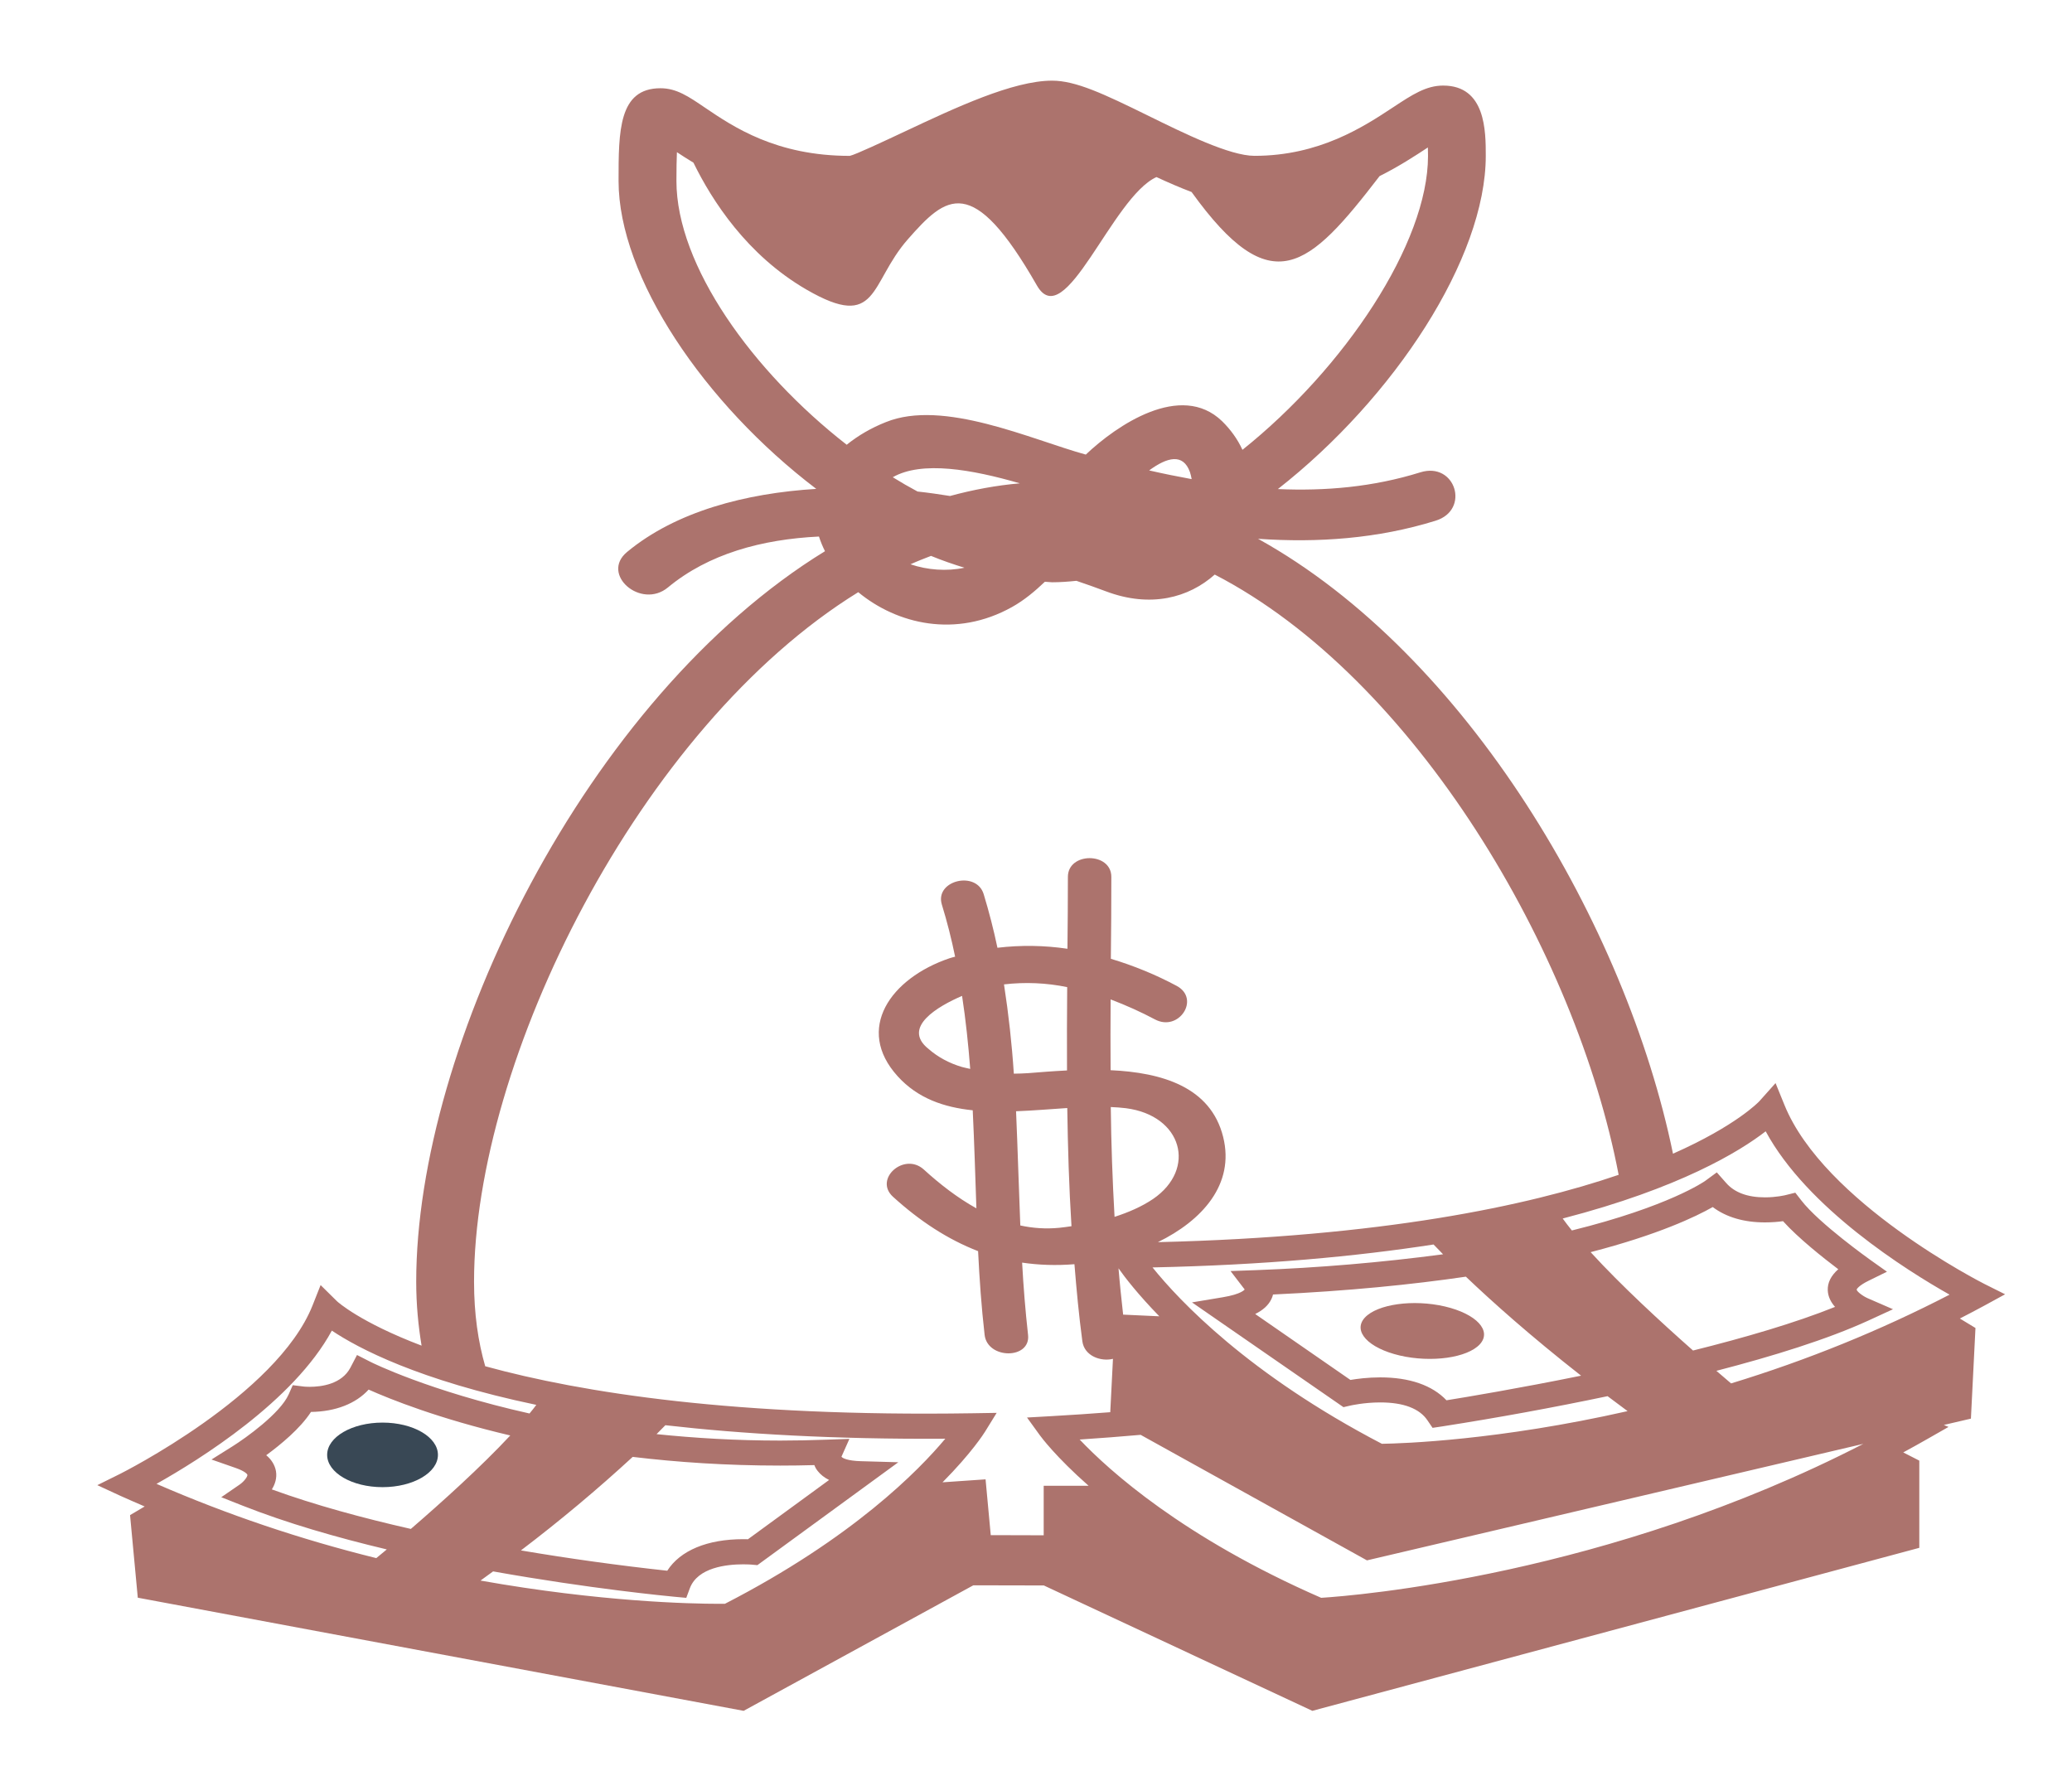
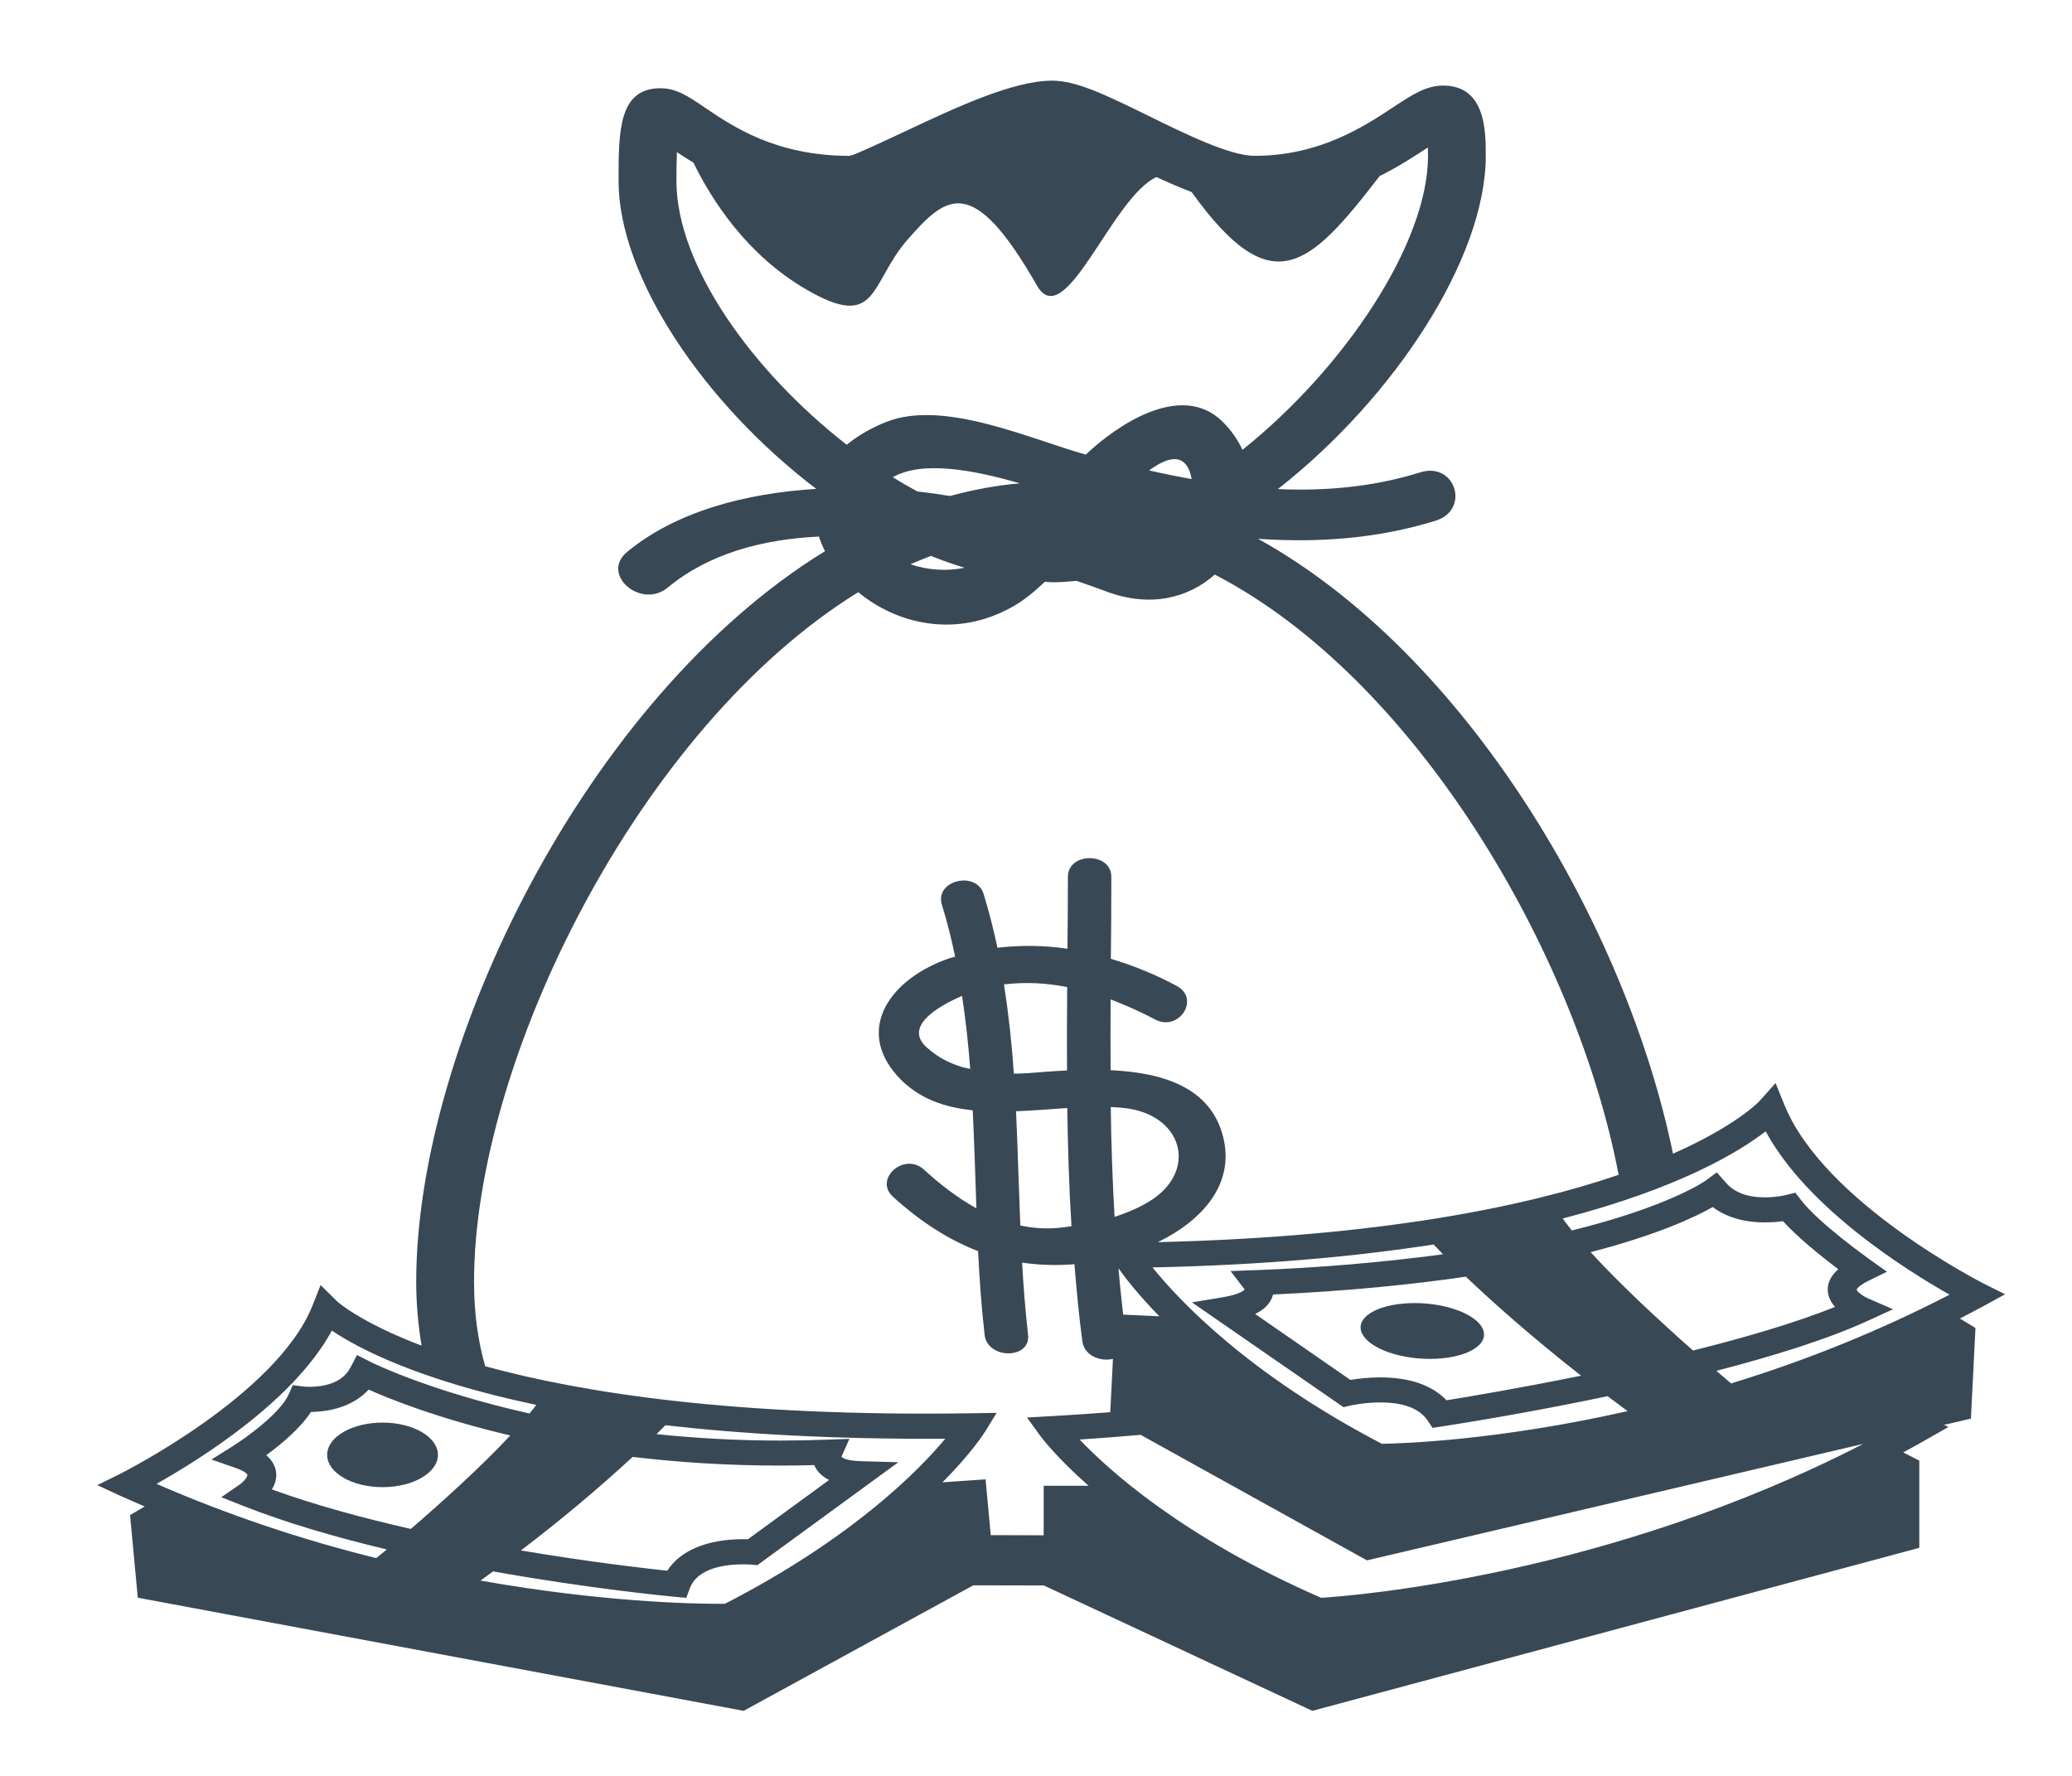
<svg xmlns="http://www.w3.org/2000/svg" width="56" height="48" viewBox="0 0 56 48" fill="none">
  <g id="emojione-monotone:money-bag">
    <path id="Vector" d="M10.339 40.196C11.166 40.196 11.836 39.805 11.836 39.323C11.836 38.841 11.166 38.451 10.339 38.451C9.512 38.451 8.842 38.841 8.842 39.323C8.842 39.805 9.512 40.196 10.339 40.196Z" fill="#394855" />
-     <path id="Vector_2" d="M54.192 34.983L53.63 34.702C53.587 34.68 49.293 32.503 48.226 29.86L47.988 29.275L47.548 29.767C47.534 29.782 46.924 30.427 45.216 31.183C43.952 25.034 39.652 17.693 34.001 14.563C35.616 14.675 37.237 14.56 38.801 14.074C39.743 13.782 39.336 12.47 38.386 12.767C37.104 13.166 35.819 13.275 34.537 13.219C37.685 10.754 40.156 6.975 40.156 4.212C40.156 3.549 40.156 2.313 39.005 2.313C38.542 2.313 38.169 2.559 37.652 2.9C36.86 3.422 35.663 4.212 33.906 4.212C33.236 4.212 32.011 3.609 31.026 3.124C29.836 2.539 29.075 2.18 28.436 2.18C27.377 2.18 25.821 2.911 24.448 3.557C23.889 3.819 23.125 4.179 22.967 4.213C20.977 4.213 19.821 3.429 19.054 2.91C18.607 2.606 18.283 2.385 17.851 2.385C16.718 2.385 16.718 3.546 16.718 4.891C16.718 7.486 19.032 10.912 22.061 13.214C20.152 13.331 18.27 13.824 16.948 14.919C16.218 15.523 17.324 16.48 18.052 15.878C19.151 14.967 20.593 14.577 22.134 14.502C22.178 14.636 22.231 14.768 22.297 14.898C15.838 18.865 11.249 28.283 11.249 34.641C11.249 35.268 11.306 35.836 11.394 36.371C9.728 35.738 9.121 35.184 9.109 35.172L8.665 34.734L8.447 35.285C7.482 37.712 3.286 39.816 3.244 39.838L2.63 40.142L3.255 40.431C3.474 40.532 3.691 40.621 3.91 40.718L3.515 40.952L3.724 43.184L20.098 46.242L26.306 42.849C26.932 42.852 27.566 42.853 28.212 42.853L35.468 46.242L51.873 41.836V39.479L51.439 39.257C51.656 39.139 51.872 39.02 52.088 38.896L52.663 38.568L52.536 38.515L53.268 38.344L53.391 35.894L52.969 35.638C53.194 35.523 53.418 35.405 53.643 35.283L54.192 34.983ZM18.282 4.891C18.282 4.565 18.287 4.311 18.295 4.113C18.426 4.201 18.579 4.298 18.742 4.397C19.243 5.422 20.191 6.898 21.798 7.828C23.751 8.959 23.491 7.659 24.533 6.472C25.574 5.286 26.279 4.665 28.024 7.715C28.784 9.045 30.052 5.329 31.256 4.786C31.575 4.934 31.893 5.072 32.205 5.19C34.366 8.192 35.367 7.256 37.286 4.76C37.814 4.496 38.247 4.212 38.591 3.986C38.593 4.054 38.595 4.129 38.595 4.214C38.595 6.571 36.341 9.952 33.58 12.158C33.45 11.875 33.263 11.613 33.029 11.384C31.914 10.306 30.172 11.502 29.346 12.287C27.881 11.884 25.494 10.776 23.938 11.411C23.551 11.564 23.195 11.77 22.884 12.021C20.341 10.04 18.282 7.179 18.282 4.891ZM32.207 12.95C31.822 12.88 31.439 12.802 31.058 12.715C31.538 12.362 31.977 12.238 32.162 12.764C32.182 12.821 32.194 12.886 32.207 12.95ZM25.676 13.406C25.391 13.36 25.099 13.318 24.798 13.285C24.57 13.163 24.347 13.034 24.129 12.899C24.914 12.449 26.269 12.689 27.563 13.064C26.924 13.119 26.294 13.238 25.676 13.406ZM26.066 15.345C25.585 15.448 25.06 15.406 24.608 15.252C24.791 15.169 24.977 15.097 25.163 15.025C25.463 15.149 25.764 15.252 26.066 15.345ZM10.17 42.114C8.12 41.607 6.131 40.935 4.23 40.107C5.396 39.452 7.937 37.868 8.969 35.965C9.678 36.44 11.312 37.306 14.495 37.972C14.441 38.047 14.375 38.127 14.311 38.205C11.594 37.597 10.049 36.828 10.024 36.815L9.649 36.624L9.47 36.967C9.233 37.416 8.679 37.484 8.371 37.484C8.285 37.484 8.227 37.479 8.219 37.478L7.912 37.44L7.801 37.691C7.572 38.204 6.634 38.873 6.29 39.089L5.716 39.449L6.372 39.678C6.617 39.764 6.683 39.842 6.686 39.863C6.695 39.913 6.591 40.047 6.48 40.124L5.98 40.468L6.562 40.698C7.753 41.168 9.104 41.558 10.454 41.879C10.346 41.969 10.253 42.046 10.17 42.114ZM17.1 39.378C18.301 39.522 19.633 39.613 21.087 39.613H21.087C21.39 39.613 21.697 39.609 22.01 39.6C22.03 39.656 22.06 39.709 22.098 39.757C22.175 39.856 22.278 39.938 22.408 40.002L20.215 41.604C20.174 41.602 20.132 41.602 20.09 41.602C19.113 41.602 18.384 41.909 18.034 42.455C16.709 42.311 15.39 42.128 14.079 41.906C15.133 41.105 16.141 40.261 17.1 39.378ZM7.347 40.257C7.433 40.118 7.489 39.95 7.459 39.767C7.43 39.601 7.337 39.448 7.195 39.333C7.581 39.05 8.113 38.614 8.405 38.163C9.069 38.154 9.617 37.939 9.963 37.559C10.545 37.819 11.855 38.344 13.791 38.799C13 39.648 11.934 40.609 11.104 41.325C9.812 41.032 8.51 40.68 7.347 40.257ZM19.594 43.348L19.418 43.349C18.678 43.349 16.226 43.297 12.987 42.721C13.101 42.639 13.218 42.554 13.327 42.473C15.955 42.943 18.075 43.144 18.234 43.159L18.548 43.188L18.645 42.927C18.858 42.365 19.64 42.282 20.089 42.282C20.212 42.282 20.294 42.288 20.303 42.289L20.47 42.304L24.279 39.523L23.261 39.494C22.921 39.484 22.777 39.418 22.742 39.374L22.957 38.891L22.361 38.912C21.926 38.928 21.502 38.937 21.087 38.937C19.887 38.937 18.773 38.869 17.745 38.763L17.983 38.522C20.06 38.759 22.546 38.905 25.548 38.887C24.831 39.746 23.044 41.572 19.594 43.348ZM28.208 40.157V41.497C27.719 41.497 27.243 41.496 26.777 41.493L26.637 39.985L25.474 40.065C26.258 39.274 26.592 38.746 26.622 38.698L26.937 38.188L26.271 38.199C19.896 38.298 15.739 37.649 13.114 36.928C12.923 36.266 12.812 35.517 12.812 34.642C12.812 28.677 17.273 19.66 23.196 16.006C24.245 16.873 25.836 17.253 27.349 16.409C27.681 16.224 27.969 15.982 28.24 15.724C28.305 15.725 28.371 15.738 28.436 15.738C28.653 15.738 28.873 15.722 29.092 15.699C29.369 15.793 29.641 15.889 29.893 15.984C31.098 16.438 32.128 16.156 32.831 15.53C38.256 18.335 42.603 25.756 43.747 31.754C41.267 32.602 37.332 33.429 31.294 33.574C32.485 32.993 33.379 32.014 33.058 30.729C32.72 29.371 31.391 28.989 30.016 28.926C30.012 28.288 30.012 27.651 30.017 27.013C30.439 27.173 30.844 27.356 31.212 27.552C31.861 27.901 32.449 26.997 31.804 26.648C31.244 26.348 30.647 26.102 30.023 25.915C30.032 25.176 30.036 24.439 30.036 23.701C30.037 23.026 28.862 23.026 28.862 23.701C28.862 24.35 28.857 24.997 28.85 25.644C28.225 25.551 27.587 25.542 26.958 25.617C26.856 25.131 26.732 24.649 26.587 24.171C26.392 23.52 25.258 23.795 25.455 24.448C25.599 24.917 25.717 25.384 25.814 25.858C25.764 25.874 25.71 25.882 25.661 25.901C24.07 26.44 23.099 27.812 24.263 29.092C24.805 29.689 25.514 29.93 26.29 30.01C26.332 30.893 26.359 31.777 26.389 32.66C25.869 32.371 25.396 32.001 24.967 31.61C24.436 31.131 23.606 31.87 24.137 32.349C24.858 33.004 25.615 33.5 26.435 33.817C26.472 34.572 26.525 35.328 26.611 36.078C26.686 36.745 27.862 36.748 27.785 36.078C27.713 35.429 27.66 34.779 27.625 34.127C28.072 34.193 28.541 34.21 29.039 34.17C29.095 34.864 29.16 35.559 29.253 36.254C29.307 36.652 29.752 36.808 30.08 36.728L30.007 38.17C29.49 38.21 28.962 38.246 28.412 38.277L27.757 38.314L28.106 38.796C28.141 38.844 28.538 39.38 29.422 40.159H28.208V40.157ZM49.596 35.324C48.516 35.758 47.15 36.156 45.758 36.503C44.902 35.747 43.807 34.739 42.99 33.844C44.811 33.373 45.83 32.887 46.29 32.625C46.653 32.899 47.134 33.041 47.704 33.04C47.893 33.04 48.061 33.025 48.19 33.007C48.602 33.464 49.267 33.991 49.683 34.306C49.486 34.479 49.391 34.67 49.399 34.876C49.406 35.053 49.488 35.202 49.596 35.324ZM43.448 37.737C43.623 37.869 43.804 38.004 43.989 38.141C40.505 38.93 37.912 39.016 37.348 39.024C33.74 37.143 31.87 35.153 31.149 34.257C34.168 34.193 36.664 33.959 38.745 33.637C38.83 33.726 38.915 33.814 39.002 33.902C37.329 34.124 35.643 34.267 33.952 34.33L33.258 34.355L33.64 34.853C33.639 34.854 33.561 34.978 33.049 35.063L32.216 35.202L36.31 38.034L36.501 37.99C36.506 37.989 36.867 37.906 37.303 37.906C37.933 37.906 38.364 38.07 38.58 38.39L38.718 38.593L38.985 38.553C40.482 38.319 41.97 38.047 43.448 37.737ZM31.333 35.578L30.355 35.533C30.309 35.116 30.264 34.699 30.23 34.281C30.401 34.525 30.754 34.983 31.333 35.578ZM30.123 32.89C30.067 31.901 30.032 30.912 30.021 29.922C30.162 29.927 30.301 29.938 30.433 29.954C31.953 30.151 32.35 31.594 31.164 32.407C30.854 32.616 30.498 32.769 30.123 32.89ZM39.094 37.848C38.709 37.442 38.096 37.229 37.304 37.229C36.973 37.229 36.682 37.267 36.498 37.298L33.924 35.516C34.138 35.411 34.282 35.278 34.361 35.115C34.381 35.074 34.396 35.032 34.406 34.989C36.446 34.894 38.165 34.72 39.618 34.507C40.323 35.179 41.358 36.106 42.732 37.183C41.045 37.526 39.638 37.761 39.094 37.848ZM28.845 29.949C28.861 31.013 28.892 32.08 28.959 33.143C28.848 33.158 28.739 33.176 28.629 33.186C28.26 33.222 27.909 33.195 27.576 33.123C27.534 32.095 27.506 31.065 27.461 30.036C27.923 30.018 28.391 29.979 28.845 29.949ZM27.401 29.02C27.348 28.213 27.259 27.408 27.135 26.607C27.705 26.54 28.284 26.565 28.843 26.681C28.836 27.431 28.835 28.182 28.838 28.933C28.461 28.951 28.103 28.981 27.787 29.006C27.659 29.014 27.53 29.019 27.401 29.02ZM26.222 28.891C26.149 28.874 26.077 28.861 26.002 28.84C25.658 28.74 25.347 28.572 25.094 28.35C24.36 27.765 25.367 27.19 26.002 26.918C26.102 27.571 26.171 28.231 26.222 28.891ZM35.707 43.187C31.977 41.558 29.975 39.747 29.18 38.909C29.752 38.872 30.292 38.828 30.828 38.782L36.945 42.175L50.36 39.026C43.442 42.589 36.607 43.131 35.707 43.187ZM46.786 37.392C46.676 37.298 46.545 37.187 46.389 37.052C47.916 36.657 49.392 36.199 50.493 35.695L51.162 35.387L50.483 35.092C50.331 35.025 50.182 34.903 50.18 34.856C50.182 34.839 50.242 34.745 50.502 34.617L50.999 34.373L50.557 34.059C50.544 34.049 49.166 33.072 48.682 32.443L48.522 32.237L48.248 32.305C48.245 32.305 48.01 32.363 47.704 32.363C47.231 32.364 46.877 32.232 46.651 31.972L46.4 31.688L46.085 31.919C46.069 31.931 45.095 32.613 42.483 33.258C42.397 33.152 42.315 33.044 42.235 32.935C45.402 32.114 47.02 31.121 47.721 30.578C48.847 32.659 51.528 34.336 52.691 34.993C50.822 35.96 48.844 36.763 46.786 37.392Z" fill="#AC736D" />
-     <path id="Vector_3" d="M39.05 35.312C38.193 35.113 37.226 35.249 36.888 35.613C36.552 35.978 36.976 36.438 37.832 36.638C38.69 36.837 39.656 36.7 39.994 36.336C40.33 35.971 39.907 35.513 39.05 35.312Z" fill="#AC736D" />
+     <path id="Vector_2" d="M54.192 34.983L53.63 34.702C53.587 34.68 49.293 32.503 48.226 29.86L47.988 29.275L47.548 29.767C47.534 29.782 46.924 30.427 45.216 31.183C43.952 25.034 39.652 17.693 34.001 14.563C35.616 14.675 37.237 14.56 38.801 14.074C39.743 13.782 39.336 12.47 38.386 12.767C37.104 13.166 35.819 13.275 34.537 13.219C37.685 10.754 40.156 6.975 40.156 4.212C40.156 3.549 40.156 2.313 39.005 2.313C38.542 2.313 38.169 2.559 37.652 2.9C36.86 3.422 35.663 4.212 33.906 4.212C33.236 4.212 32.011 3.609 31.026 3.124C29.836 2.539 29.075 2.18 28.436 2.18C27.377 2.18 25.821 2.911 24.448 3.557C23.889 3.819 23.125 4.179 22.967 4.213C20.977 4.213 19.821 3.429 19.054 2.91C18.607 2.606 18.283 2.385 17.851 2.385C16.718 2.385 16.718 3.546 16.718 4.891C16.718 7.486 19.032 10.912 22.061 13.214C20.152 13.331 18.27 13.824 16.948 14.919C16.218 15.523 17.324 16.48 18.052 15.878C19.151 14.967 20.593 14.577 22.134 14.502C22.178 14.636 22.231 14.768 22.297 14.898C15.838 18.865 11.249 28.283 11.249 34.641C11.249 35.268 11.306 35.836 11.394 36.371C9.728 35.738 9.121 35.184 9.109 35.172L8.665 34.734L8.447 35.285C7.482 37.712 3.286 39.816 3.244 39.838L2.63 40.142L3.255 40.431C3.474 40.532 3.691 40.621 3.91 40.718L3.515 40.952L3.724 43.184L20.098 46.242L26.306 42.849C26.932 42.852 27.566 42.853 28.212 42.853L35.468 46.242L51.873 41.836V39.479L51.439 39.257C51.656 39.139 51.872 39.02 52.088 38.896L52.663 38.568L52.536 38.515L53.268 38.344L53.391 35.894L52.969 35.638C53.194 35.523 53.418 35.405 53.643 35.283L54.192 34.983ZM18.282 4.891C18.282 4.565 18.287 4.311 18.295 4.113C18.426 4.201 18.579 4.298 18.742 4.397C19.243 5.422 20.191 6.898 21.798 7.828C23.751 8.959 23.491 7.659 24.533 6.472C25.574 5.286 26.279 4.665 28.024 7.715C28.784 9.045 30.052 5.329 31.256 4.786C31.575 4.934 31.893 5.072 32.205 5.19C34.366 8.192 35.367 7.256 37.286 4.76C37.814 4.496 38.247 4.212 38.591 3.986C38.593 4.054 38.595 4.129 38.595 4.214C38.595 6.571 36.341 9.952 33.58 12.158C33.45 11.875 33.263 11.613 33.029 11.384C31.914 10.306 30.172 11.502 29.346 12.287C27.881 11.884 25.494 10.776 23.938 11.411C23.551 11.564 23.195 11.77 22.884 12.021C20.341 10.04 18.282 7.179 18.282 4.891ZM32.207 12.95C31.822 12.88 31.439 12.802 31.058 12.715C31.538 12.362 31.977 12.238 32.162 12.764C32.182 12.821 32.194 12.886 32.207 12.95ZM25.676 13.406C25.391 13.36 25.099 13.318 24.798 13.285C24.57 13.163 24.347 13.034 24.129 12.899C24.914 12.449 26.269 12.689 27.563 13.064C26.924 13.119 26.294 13.238 25.676 13.406ZM26.066 15.345C25.585 15.448 25.06 15.406 24.608 15.252C24.791 15.169 24.977 15.097 25.163 15.025C25.463 15.149 25.764 15.252 26.066 15.345ZM10.17 42.114C8.12 41.607 6.131 40.935 4.23 40.107C5.396 39.452 7.937 37.868 8.969 35.965C9.678 36.44 11.312 37.306 14.495 37.972C14.441 38.047 14.375 38.127 14.311 38.205C11.594 37.597 10.049 36.828 10.024 36.815L9.649 36.624L9.47 36.967C9.233 37.416 8.679 37.484 8.371 37.484C8.285 37.484 8.227 37.479 8.219 37.478L7.912 37.44L7.801 37.691C7.572 38.204 6.634 38.873 6.29 39.089L5.716 39.449L6.372 39.678C6.617 39.764 6.683 39.842 6.686 39.863C6.695 39.913 6.591 40.047 6.48 40.124L5.98 40.468L6.562 40.698C7.753 41.168 9.104 41.558 10.454 41.879C10.346 41.969 10.253 42.046 10.17 42.114ZM17.1 39.378C18.301 39.522 19.633 39.613 21.087 39.613H21.087C21.39 39.613 21.697 39.609 22.01 39.6C22.03 39.656 22.06 39.709 22.098 39.757C22.175 39.856 22.278 39.938 22.408 40.002L20.215 41.604C20.174 41.602 20.132 41.602 20.09 41.602C19.113 41.602 18.384 41.909 18.034 42.455C16.709 42.311 15.39 42.128 14.079 41.906C15.133 41.105 16.141 40.261 17.1 39.378ZM7.347 40.257C7.433 40.118 7.489 39.95 7.459 39.767C7.43 39.601 7.337 39.448 7.195 39.333C7.581 39.05 8.113 38.614 8.405 38.163C9.069 38.154 9.617 37.939 9.963 37.559C10.545 37.819 11.855 38.344 13.791 38.799C13 39.648 11.934 40.609 11.104 41.325C9.812 41.032 8.51 40.68 7.347 40.257ZM19.594 43.348L19.418 43.349C18.678 43.349 16.226 43.297 12.987 42.721C13.101 42.639 13.218 42.554 13.327 42.473C15.955 42.943 18.075 43.144 18.234 43.159L18.548 43.188L18.645 42.927C18.858 42.365 19.64 42.282 20.089 42.282C20.212 42.282 20.294 42.288 20.303 42.289L20.47 42.304L24.279 39.523L23.261 39.494C22.921 39.484 22.777 39.418 22.742 39.374L22.957 38.891L22.361 38.912C21.926 38.928 21.502 38.937 21.087 38.937C19.887 38.937 18.773 38.869 17.745 38.763L17.983 38.522C20.06 38.759 22.546 38.905 25.548 38.887C24.831 39.746 23.044 41.572 19.594 43.348ZM28.208 40.157V41.497C27.719 41.497 27.243 41.496 26.777 41.493L26.637 39.985L25.474 40.065C26.258 39.274 26.592 38.746 26.622 38.698L26.937 38.188L26.271 38.199C19.896 38.298 15.739 37.649 13.114 36.928C12.923 36.266 12.812 35.517 12.812 34.642C12.812 28.677 17.273 19.66 23.196 16.006C24.245 16.873 25.836 17.253 27.349 16.409C27.681 16.224 27.969 15.982 28.24 15.724C28.305 15.725 28.371 15.738 28.436 15.738C28.653 15.738 28.873 15.722 29.092 15.699C29.369 15.793 29.641 15.889 29.893 15.984C31.098 16.438 32.128 16.156 32.831 15.53C38.256 18.335 42.603 25.756 43.747 31.754C41.267 32.602 37.332 33.429 31.294 33.574C32.485 32.993 33.379 32.014 33.058 30.729C32.72 29.371 31.391 28.989 30.016 28.926C30.012 28.288 30.012 27.651 30.017 27.013C30.439 27.173 30.844 27.356 31.212 27.552C31.861 27.901 32.449 26.997 31.804 26.648C31.244 26.348 30.647 26.102 30.023 25.915C30.032 25.176 30.036 24.439 30.036 23.701C30.037 23.026 28.862 23.026 28.862 23.701C28.862 24.35 28.857 24.997 28.85 25.644C28.225 25.551 27.587 25.542 26.958 25.617C26.856 25.131 26.732 24.649 26.587 24.171C26.392 23.52 25.258 23.795 25.455 24.448C25.599 24.917 25.717 25.384 25.814 25.858C25.764 25.874 25.71 25.882 25.661 25.901C24.07 26.44 23.099 27.812 24.263 29.092C24.805 29.689 25.514 29.93 26.29 30.01C26.332 30.893 26.359 31.777 26.389 32.66C25.869 32.371 25.396 32.001 24.967 31.61C24.436 31.131 23.606 31.87 24.137 32.349C24.858 33.004 25.615 33.5 26.435 33.817C26.472 34.572 26.525 35.328 26.611 36.078C26.686 36.745 27.862 36.748 27.785 36.078C27.713 35.429 27.66 34.779 27.625 34.127C28.072 34.193 28.541 34.21 29.039 34.17C29.095 34.864 29.16 35.559 29.253 36.254C29.307 36.652 29.752 36.808 30.08 36.728L30.007 38.17C29.49 38.21 28.962 38.246 28.412 38.277L27.757 38.314L28.106 38.796C28.141 38.844 28.538 39.38 29.422 40.159H28.208V40.157ZM49.596 35.324C48.516 35.758 47.15 36.156 45.758 36.503C44.902 35.747 43.807 34.739 42.99 33.844C44.811 33.373 45.83 32.887 46.29 32.625C46.653 32.899 47.134 33.041 47.704 33.04C47.893 33.04 48.061 33.025 48.19 33.007C48.602 33.464 49.267 33.991 49.683 34.306C49.486 34.479 49.391 34.67 49.399 34.876C49.406 35.053 49.488 35.202 49.596 35.324ZM43.448 37.737C43.623 37.869 43.804 38.004 43.989 38.141C40.505 38.93 37.912 39.016 37.348 39.024C33.74 37.143 31.87 35.153 31.149 34.257C34.168 34.193 36.664 33.959 38.745 33.637C38.83 33.726 38.915 33.814 39.002 33.902C37.329 34.124 35.643 34.267 33.952 34.33L33.258 34.355L33.64 34.853C33.639 34.854 33.561 34.978 33.049 35.063L32.216 35.202L36.31 38.034L36.501 37.99C36.506 37.989 36.867 37.906 37.303 37.906C37.933 37.906 38.364 38.07 38.58 38.39L38.718 38.593L38.985 38.553C40.482 38.319 41.97 38.047 43.448 37.737ZM31.333 35.578L30.355 35.533C30.309 35.116 30.264 34.699 30.23 34.281C30.401 34.525 30.754 34.983 31.333 35.578ZM30.123 32.89C30.067 31.901 30.032 30.912 30.021 29.922C30.162 29.927 30.301 29.938 30.433 29.954C31.953 30.151 32.35 31.594 31.164 32.407C30.854 32.616 30.498 32.769 30.123 32.89ZM39.094 37.848C38.709 37.442 38.096 37.229 37.304 37.229C36.973 37.229 36.682 37.267 36.498 37.298L33.924 35.516C34.138 35.411 34.282 35.278 34.361 35.115C34.381 35.074 34.396 35.032 34.406 34.989C36.446 34.894 38.165 34.72 39.618 34.507C40.323 35.179 41.358 36.106 42.732 37.183C41.045 37.526 39.638 37.761 39.094 37.848ZM28.845 29.949C28.861 31.013 28.892 32.08 28.959 33.143C28.848 33.158 28.739 33.176 28.629 33.186C28.26 33.222 27.909 33.195 27.576 33.123C27.534 32.095 27.506 31.065 27.461 30.036C27.923 30.018 28.391 29.979 28.845 29.949ZM27.401 29.02C27.348 28.213 27.259 27.408 27.135 26.607C27.705 26.54 28.284 26.565 28.843 26.681C28.836 27.431 28.835 28.182 28.838 28.933C28.461 28.951 28.103 28.981 27.787 29.006C27.659 29.014 27.53 29.019 27.401 29.02ZM26.222 28.891C26.149 28.874 26.077 28.861 26.002 28.84C25.658 28.74 25.347 28.572 25.094 28.35C24.36 27.765 25.367 27.19 26.002 26.918C26.102 27.571 26.171 28.231 26.222 28.891ZM35.707 43.187C31.977 41.558 29.975 39.747 29.18 38.909C29.752 38.872 30.292 38.828 30.828 38.782L36.945 42.175L50.36 39.026C43.442 42.589 36.607 43.131 35.707 43.187ZM46.786 37.392C46.676 37.298 46.545 37.187 46.389 37.052C47.916 36.657 49.392 36.199 50.493 35.695L51.162 35.387L50.483 35.092C50.331 35.025 50.182 34.903 50.18 34.856C50.182 34.839 50.242 34.745 50.502 34.617L50.999 34.373L50.557 34.059C50.544 34.049 49.166 33.072 48.682 32.443L48.522 32.237L48.248 32.305C48.245 32.305 48.01 32.363 47.704 32.363C47.231 32.364 46.877 32.232 46.651 31.972L46.4 31.688L46.085 31.919C46.069 31.931 45.095 32.613 42.483 33.258C42.397 33.152 42.315 33.044 42.235 32.935C45.402 32.114 47.02 31.121 47.721 30.578C48.847 32.659 51.528 34.336 52.691 34.993C50.822 35.96 48.844 36.763 46.786 37.392Z" fill="#394855" />
+     <path id="Vector_3" d="M39.05 35.312C38.193 35.113 37.226 35.249 36.888 35.613C36.552 35.978 36.976 36.438 37.832 36.638C38.69 36.837 39.656 36.7 39.994 36.336C40.33 35.971 39.907 35.513 39.05 35.312Z" fill="#394855" />
  </g>
</svg>
